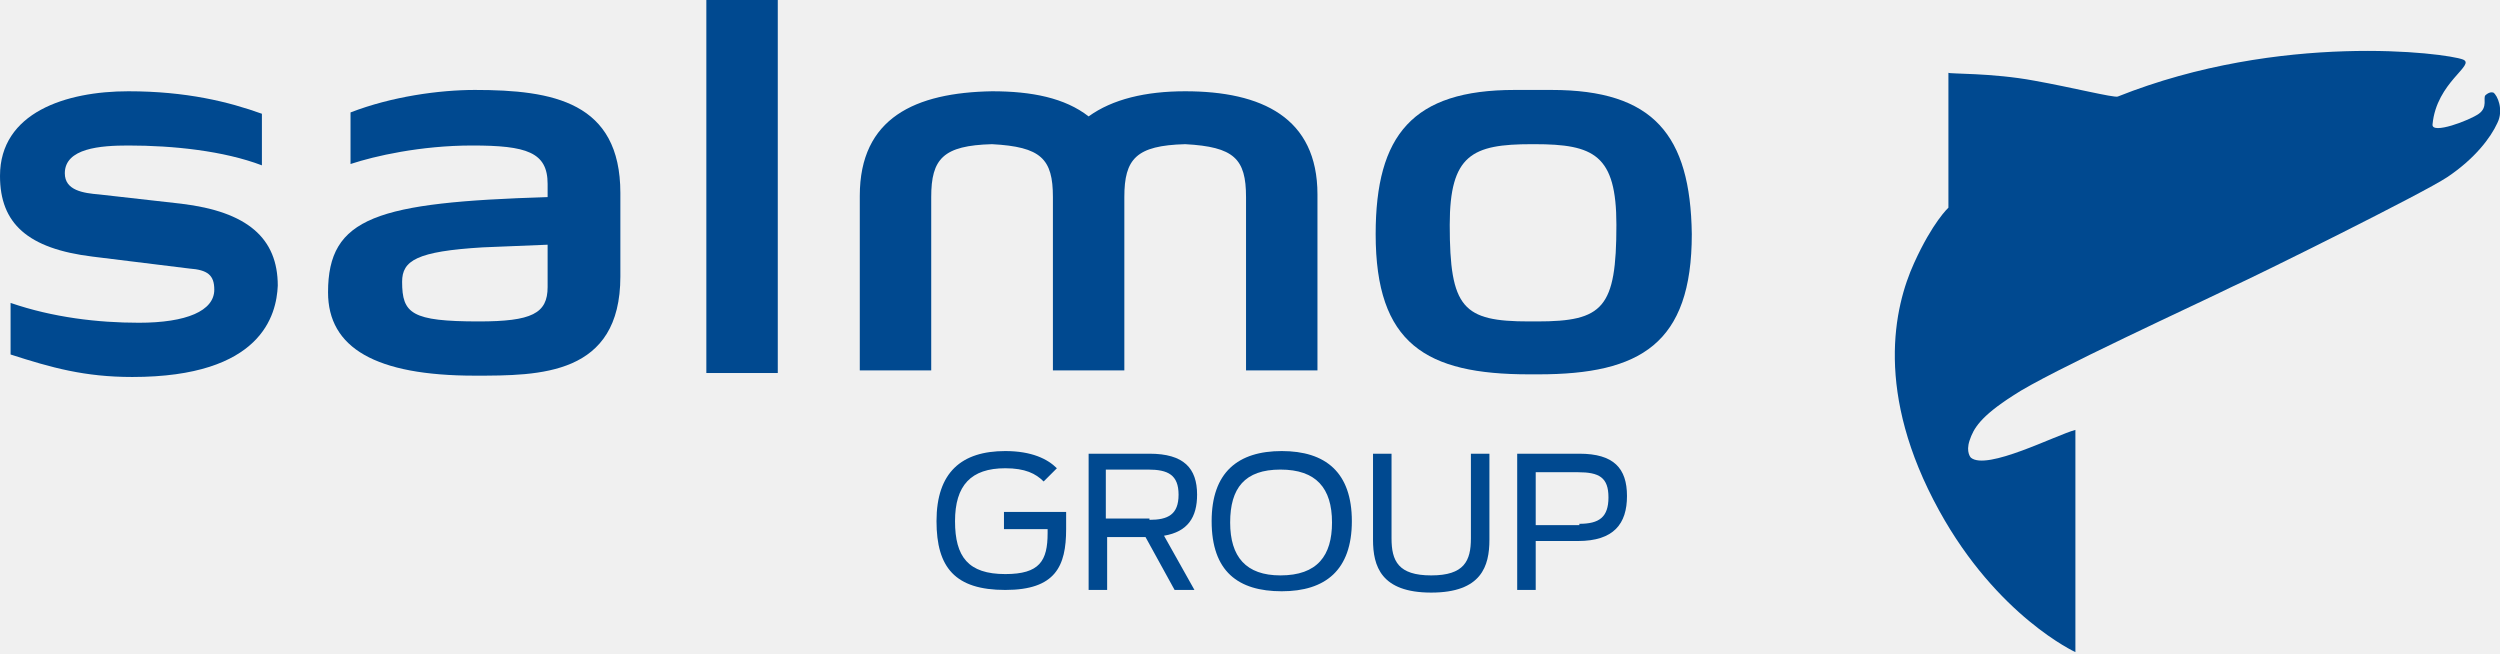
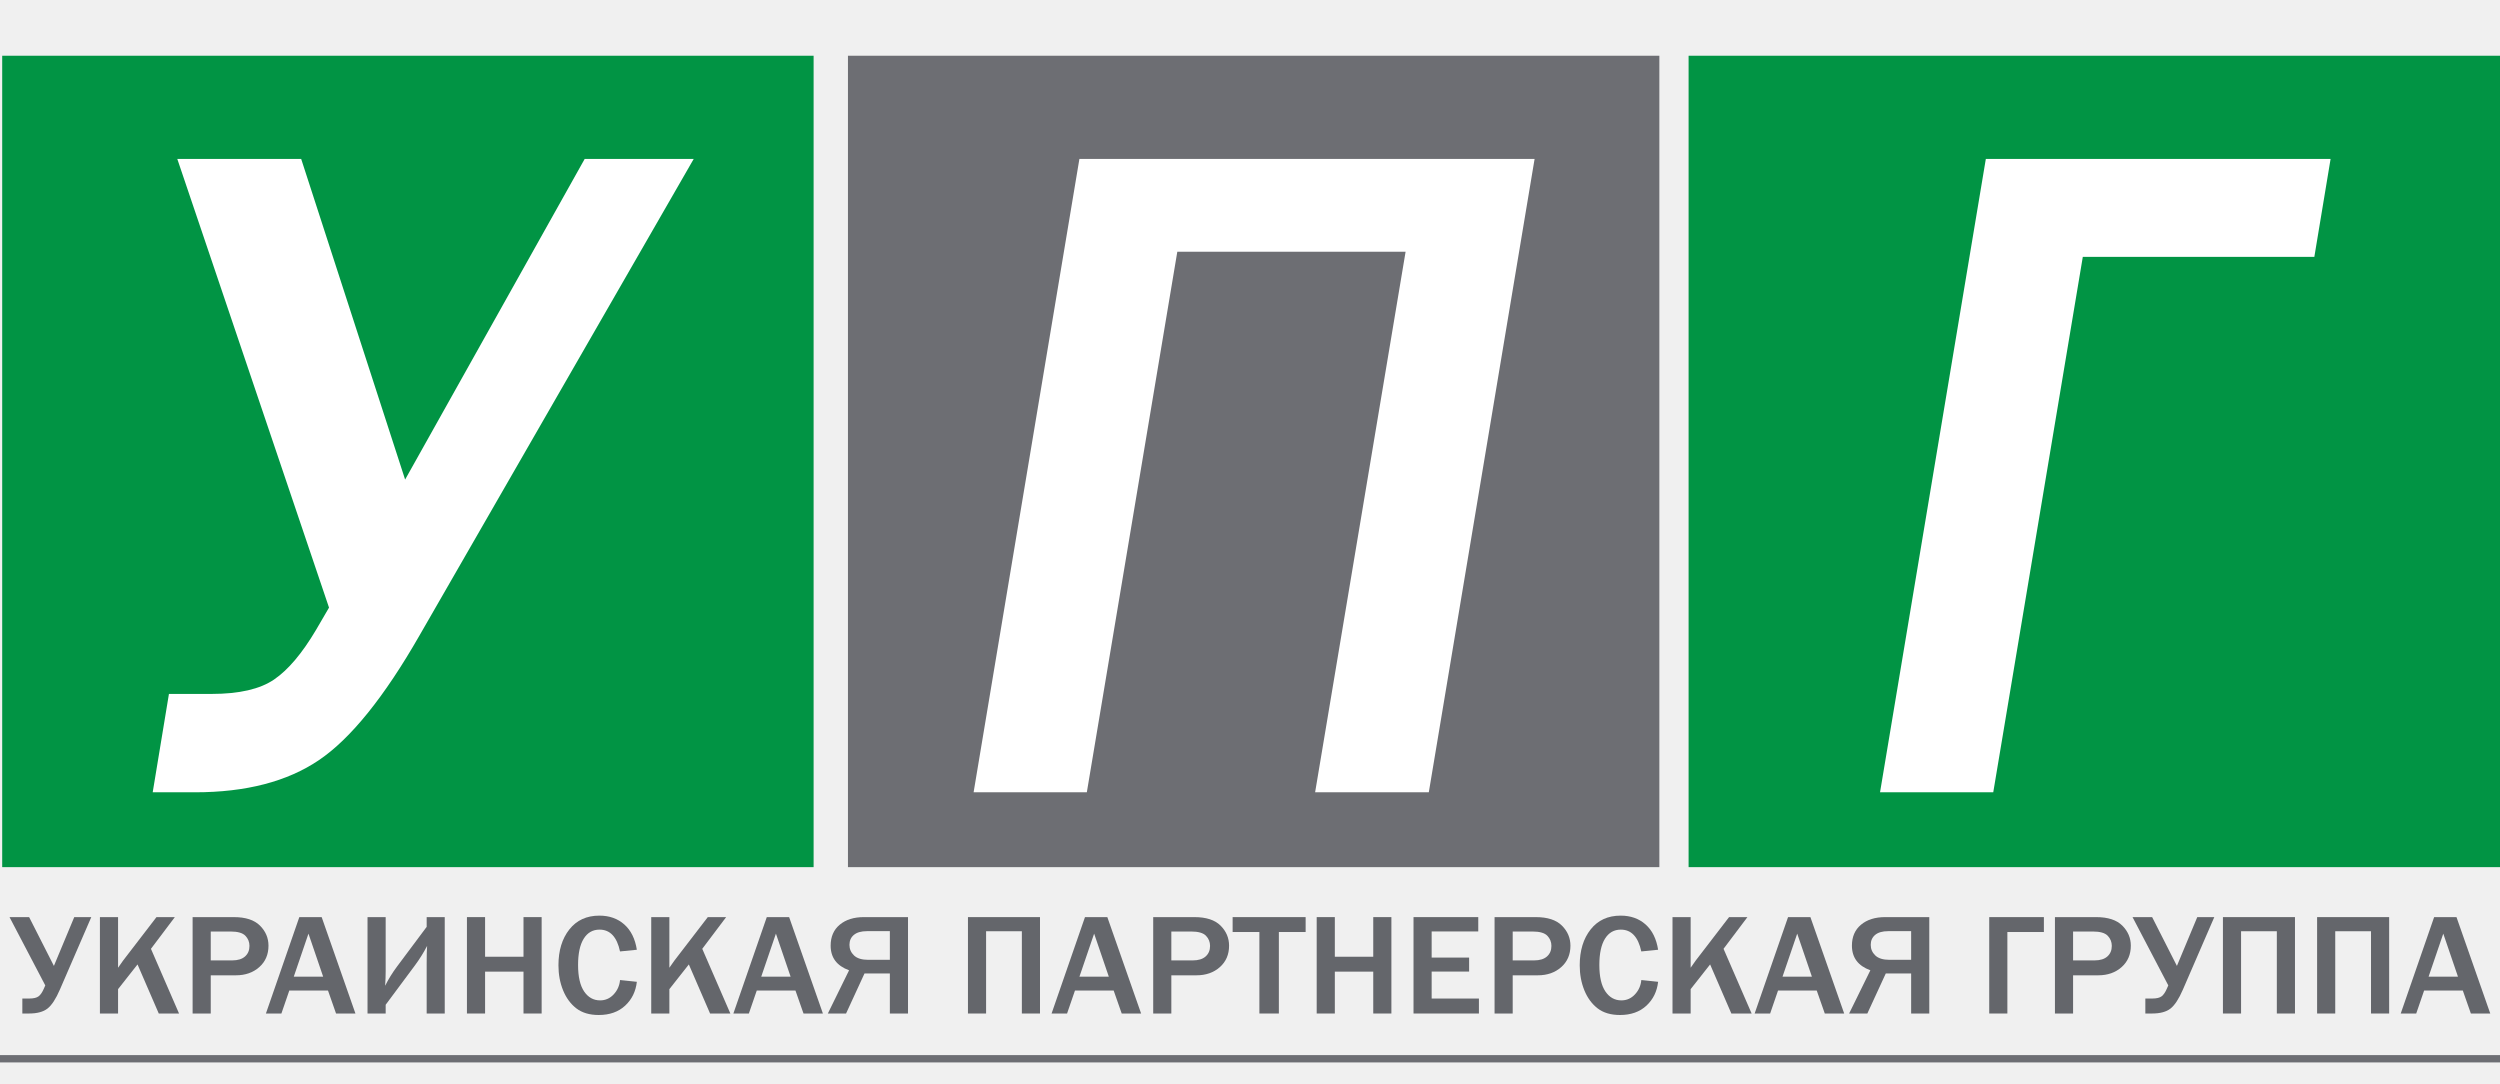
- <svg xmlns="http://www.w3.org/2000/svg" version="1.1" id="Layer_1" x="0px" y="0px" viewBox="0 0 189 49.4" style="enable-background:new 0 0 189 49.4;" xml:space="preserve">
-   <path style="fill:#004990;" d="M188.5,7c-0.3-0.1-0.6,0.2-0.6,0.2c-0.2,0.2,0.2,0.9-0.5,1.4c-0.7,0.5-3.6,1.6-3.5,0.8  c0.3-3.2,3.3-4.5,2.3-4.9c-1.3-0.5-13.8-2.1-26.1,2.8c-0.3,0.1-3.5-0.7-6.3-1.2c-3.2-0.6-6.5-0.5-6.5-0.6c0,0.3,0,10.2,0,10.2  c0,0-1.2,1.1-2.6,4.2c-1.5,3.3-3,9.8,1.9,18.7c4.4,8,10.3,10.7,10.3,10.7V32.5c-1.5,0.4-6.7,3.1-7.9,2.1c0,0-0.4-0.4-0.1-1.3  c0.3-0.9,0.8-1.8,3.3-3.4c2.5-1.7,14.5-7.2,16.5-8.2c2-0.9,14.5-7.1,16.3-8.3c2.1-1.4,3.3-3,3.8-4.1C189.3,8.3,188.8,7.2,188.5,7z" />
-   <g id="XMLID_1_">
-     <path id="XMLID_2_" style="fill:#004990;" d="M70.8,39.4c0-3.7,1.9-5.3,5.2-5.3c2,0,3.2,0.6,3.9,1.3l-1,1c-0.6-0.6-1.4-1-2.9-1   c-2.6,0-3.8,1.3-3.8,4c0,2.7,1,4,3.8,4c2.6,0,3.2-1,3.2-3.1v-0.3h-3.3v-1.3h4.7v1.3c0,2.8-0.8,4.6-4.6,4.6S70.8,42.9,70.8,39.4z" />
-     <path id="XMLID_4_" style="fill:#004990;" d="M86.6,40.6h-2.9v4h-1.4V34.3h4.6c2.6,0,3.6,1.1,3.6,3.1c0,1.7-0.7,2.8-2.5,3.1   l2.3,4.1h-1.5L86.6,40.6z M86.9,39.3c1.4,0,2.2-0.4,2.2-1.9c0-1.5-0.8-1.9-2.3-1.9h-3.2v3.7H86.9z" />
-     <path id="XMLID_7_" style="fill:#004990;" d="M91.6,39.4c0-3.7,2-5.3,5.3-5.3s5.3,1.6,5.3,5.3c0,3.7-2,5.3-5.3,5.3   S91.6,43.2,91.6,39.4z M100.7,39.5c0-2.6-1.2-4-3.9-4c-2.7,0-3.8,1.4-3.8,4s1.2,4,3.8,4C99.6,43.5,100.7,42,100.7,39.5z" />
-     <path id="XMLID_10_" style="fill:#004990;" d="M103.8,40.8v-6.5h1.4v6.4c0,1.7,0.5,2.8,3,2.8c2.5,0,3-1.1,3-2.8v-6.4h1.4v6.5   c0,2-0.6,4-4.4,4S103.8,42.8,103.8,40.8z" />
-     <path id="XMLID_12_" style="fill:#004990;" d="M114.8,34.3h4.6c2.6,0,3.6,1.1,3.6,3.2c0,2.1-1,3.4-3.7,3.4h-3.2v3.7h-1.4V34.3z    M119.4,39.6c1.5,0,2.2-0.5,2.2-2c0-1.5-0.7-1.9-2.3-1.9h-3.2v4H119.4z" />
+ <svg xmlns="http://www.w3.org/2000/svg" version="1.1" id="Слой_2" x="0px" y="0px" width="342px" height="148.249px" viewBox="0 0 342 148.249" enable-background="new 0 0 342 148.249" xml:space="preserve">
+   <rect x="0.301" y="7.625" fill="#019444" width="111" height="111" />
+   <rect x="116" y="7.625" fill="#6D6E73" width="111" height="111" />
+   <rect x="231" y="7.625" fill="#019444" width="111" height="111" />
+   <line fill="#6D6E73" stroke="#6D6E73" stroke-miterlimit="10" x1="0" y1="144.839" x2="342" y2="144.839" />
+   <g>
+     <path fill="#FFFFFF" d="M45.01,83.122L24.253,21.741h16.948l14.219,43.862l24.565-43.862h14.917   L57.388,86.931c-4.824,8.422-9.405,14.103-13.743,17.044c-4.338,2.941-9.998,4.411-16.98,4.411   h-5.776l2.222-13.457h5.84c3.766,0,6.611-0.655,8.538-1.968c1.925-1.311,3.84-3.575,5.745-6.792   L45.01,83.122z" />
  </g>
-   <g id="XMLID_15_">
-     <path id="XMLID_16_" style="fill-rule:evenodd;clip-rule:evenodd;fill:#004990;" d="M117.3,6.8h-2.8c-7.7,0-10.5,3.4-10.5,10.9   c0,8.3,3.8,10.6,11.6,10.6h0.7c7.7,0,11.6-2.3,11.6-10.6C127.8,10.2,125,6.8,117.3,6.8 M116.2,24.3c-0.1,0-0.1,0-0.2,0v0   c0,0-0.1,0-0.1,0c0,0-0.1,0-0.1,0v0c-0.1,0-0.1,0-0.2,0c-5,0-6-1-6-7.3c0-5.3,1.7-6.1,6.2-6.1v0c0,0,0.1,0,0.1,0c0,0,0.1,0,0.1,0v0   c4.5,0,6.2,0.8,6.2,6.1C122.2,23.3,121.2,24.3,116.2,24.3" />
-     <path id="XMLID_19_" style="fill-rule:evenodd;clip-rule:evenodd;fill:#004990;" d="M35.9,6.8c-2.7,0-6.3,0.5-9.4,1.7v3.9   c1.8-0.6,5.3-1.4,9.2-1.4c4.1,0,5.7,0.5,5.7,2.9v1c-12.9,0.4-16.6,1.5-16.6,7.2c0,4.2,3.6,6.3,11.1,6.3c4.9,0,11,0,11-7.5v-6.3   C46.9,7.7,41.8,6.8,35.9,6.8 M41.4,21.7c0,2-1.2,2.6-5.2,2.6c-5.1,0-5.8-0.6-5.8-3c0-1.6,1.1-2.3,6.1-2.6l4.9-0.2V21.7z" />
-     <path id="XMLID_22_" style="fill-rule:evenodd;clip-rule:evenodd;fill:#004990;" d="M89.6,6.9L89.6,6.9c-3,0-5.5,0.6-7.3,1.9   C80.5,7.4,78,6.9,75,6.9v0c-5.8,0.1-10,2-10,7.9V28h5.4V14.9c0-2.9,0.9-3.9,4.6-4v0c3.7,0.2,4.6,1.1,4.6,4V28h0H85h0V14.9   c0-2.9,0.9-3.9,4.6-4v0c3.7,0.2,4.6,1.1,4.6,4V28h5.4V14.7C99.6,8.9,95.4,6.9,89.6,6.9" />
-     <path id="XMLID_23_" style="fill:#004990;" d="M10,28.5c-3.6,0-6.1-0.7-9.2-1.7v-3.9c3.2,1.1,6.6,1.5,9.7,1.5   c3.6,0,5.7-0.9,5.7-2.5c0-1.1-0.5-1.5-1.9-1.6l-7.3-0.9C2.1,18.8,0,16.9,0,13.3c0-4.8,5-6.4,9.7-6.4c4.4,0,7.6,0.8,10.1,1.7v3.9   c-2.9-1.1-6.7-1.5-10.1-1.5c-2.1,0-4.8,0.2-4.8,2.1c0,1.3,1.4,1.5,2.6,1.6l6.2,0.7c5,0.6,7.3,2.6,7.3,6.2   C20.9,23.8,19.8,28.5,10,28.5" />
-     <rect x="53.4" style="fill-rule:evenodd;clip-rule:evenodd;fill:#004990;" width="5.4" height="28.2" />
+   <g>
+     <path fill="#FFFFFF" d="M133.189,108.386l14.473-86.645h62.271l-14.473,86.645H179.908l12.378-73.95h-31.23   l-12.378,73.95H133.189z" />
+   </g>
+   <g>
+     <path fill="#FFFFFF" d="M257.189,108.386l14.473-86.645h47.163l-2.222,13.394h-31.675l-12.251,73.251H257.189   z" />
+   </g>
+   <g>
+     <path fill="#64666B" d="M6.194,134.803l-4.893-9.342h2.683l3.39,6.676l2.784-6.676h2.33l-4.298,9.922   c-0.551,1.275-1.116,2.138-1.695,2.589c-0.579,0.45-1.416,0.676-2.512,0.676H3.056v-2.048h0.928   c0.612,0,1.049-0.105,1.311-0.314c0.262-0.21,0.494-0.55,0.696-1.019L6.194,134.803z" />
+     <path fill="#64666B" d="M24.493,138.649H21.719l-2.905-6.715l-2.663,3.381v3.333h-2.482v-13.188h2.482   v6.927c0.316-0.47,0.545-0.796,0.686-0.976l4.57-5.951h2.512l-3.269,4.338L24.493,138.649z" />
+     <path fill="#64666B" d="M28.831,138.649h-2.482v-13.188h5.639c1.608,0,2.799,0.387,3.576,1.164   c0.777,0.776,1.165,1.692,1.165,2.749c0,1.204-0.42,2.18-1.261,2.927   c-0.841,0.747-1.907,1.121-3.198,1.121h-3.44V138.649z M28.831,131.383H31.767   c0.767,0,1.352-0.181,1.755-0.541c0.404-0.361,0.605-0.841,0.605-1.44   c0-0.541-0.187-1.005-0.56-1.391c-0.373-0.386-1.048-0.58-2.023-0.58h-2.714V131.383z" />
+     <path fill="#64666B" d="M48.624,138.649h-2.653l-1.1-3.14h-5.296l-1.079,3.14h-2.119l4.57-13.188   h3.057L48.624,138.649z M44.206,133.605l-2.008-5.884l-2.008,5.884H44.206z" />
+     <path fill="#64666B" d="M52.76,137.451v1.198h-2.482v-13.188h2.482v7.401c0,0.599-0.024,1.262-0.071,1.99   c0.444-0.896,0.985-1.772,1.624-2.628l4.055-5.43v-1.333h2.472v13.188h-2.472v-6.831   c0-1.185,0.02-1.99,0.061-2.415c-0.484,0.927-1.029,1.8-1.634,2.618L52.76,137.451z" />
+     <path fill="#64666B" d="M74.097,138.649h-2.482v-5.729h-5.256v5.729h-2.482v-13.188h2.482v5.42h5.256   v-5.42h2.482V138.649z" />
+     <path fill="#64666B" d="M84.821,134.069l2.3,0.242c-0.148,1.32-0.681,2.407-1.599,3.261   c-0.918,0.853-2.124,1.28-3.617,1.28c-1.257,0-2.278-0.303-3.062-0.908   c-0.783-0.606-1.387-1.427-1.811-2.464c-0.424-1.038-0.636-2.181-0.636-3.43   c0-2.01,0.498-3.644,1.493-4.903c0.995-1.26,2.364-1.889,4.106-1.889   c1.365,0,2.502,0.402,3.41,1.208c0.908,0.805,1.479,1.957,1.715,3.459l-2.3,0.232   c-0.424-1.99-1.358-2.985-2.804-2.985c-0.928,0-1.649,0.414-2.164,1.241   c-0.514,0.827-0.772,2.027-0.772,3.599c0,1.597,0.276,2.803,0.827,3.618   c0.551,0.814,1.281,1.222,2.189,1.222c0.726,0,1.345-0.274,1.856-0.821   C84.464,135.483,84.753,134.828,84.821,134.069z" />
+     <path fill="#64666B" d="M99.912,138.649h-2.774l-2.905-6.715l-2.663,3.381v3.333h-2.482v-13.188h2.482   v6.927c0.316-0.47,0.545-0.796,0.686-0.976l4.57-5.951h2.512l-3.269,4.338L99.912,138.649z" />
+     <path fill="#64666B" d="M112.573,138.649h-2.653l-1.1-3.14h-5.296l-1.079,3.14h-2.119l4.57-13.188   h3.057L112.573,138.649z M108.154,133.605l-2.008-5.884l-2.008,5.884H108.154z" />
+     <path fill="#64666B" d="M121.733,133.171h-3.47l-2.522,5.478h-2.492l2.905-5.913   c-1.681-0.613-2.522-1.736-2.522-3.372c0-1.217,0.415-2.173,1.246-2.865   c0.831-0.693,1.935-1.039,3.314-1.039h6.023v13.188h-2.482V133.171z M121.733,127.383h-3.137   c-0.78,0-1.373,0.169-1.781,0.507c-0.407,0.338-0.61,0.793-0.61,1.367   c0,0.566,0.208,1.049,0.625,1.449c0.417,0.399,1.069,0.599,1.957,0.599h2.946V127.383z" />
+     <path fill="#64666B" d="M132.416,138.649v-13.188h9.856v13.188h-2.482v-11.255h-4.893v11.255H132.416z" />
+     <path fill="#64666B" d="M156.103,138.649h-2.653l-1.1-3.14h-5.296l-1.079,3.14h-2.119l4.57-13.188   h3.057L156.103,138.649z M151.685,133.605l-2.008-5.884l-2.008,5.884H151.685z" />
+     <path fill="#64666B" d="M160.24,138.649h-2.482v-13.188h5.639c1.608,0,2.799,0.387,3.576,1.164   c0.777,0.776,1.165,1.692,1.165,2.749c0,1.204-0.42,2.18-1.261,2.927   c-0.841,0.747-1.907,1.121-3.198,1.121h-3.44V138.649z M160.24,131.383h2.936   c0.767,0,1.352-0.181,1.755-0.541c0.404-0.361,0.605-0.841,0.605-1.44   c0-0.541-0.187-1.005-0.56-1.391c-0.373-0.386-1.048-0.58-2.023-0.58h-2.714V131.383z" />
+     <path fill="#64666B" d="M174.948,138.649h-2.663v-11.149h-3.662v-2.039h9.987v2.039h-3.662V138.649z" />
+     <path fill="#64666B" d="M190.343,138.649h-2.482v-5.729h-5.256v5.729h-2.482v-13.188h2.482v5.42h5.256   v-5.42h2.482V138.649z" />
+     <path fill="#64666B" d="M202.317,138.649h-8.948v-13.188h8.857v1.961h-6.376v3.575h5.125v1.913h-5.125   v3.691h6.466V138.649z" />
+     <path fill="#64666B" d="M206.938,138.649h-2.482v-13.188h5.639c1.608,0,2.799,0.387,3.576,1.164   c0.777,0.776,1.165,1.692,1.165,2.749c0,1.204-0.42,2.18-1.261,2.927   c-0.841,0.747-1.907,1.121-3.198,1.121h-3.44V138.649z M206.938,131.383h2.936   c0.767,0,1.352-0.181,1.755-0.541c0.404-0.361,0.605-0.841,0.605-1.44   c0-0.541-0.187-1.005-0.56-1.391c-0.373-0.386-1.048-0.58-2.023-0.58h-2.714V131.383z" />
+     <path fill="#64666B" d="M224.531,134.069l2.3,0.242c-0.148,1.32-0.681,2.407-1.599,3.261   c-0.918,0.853-2.124,1.28-3.617,1.28c-1.257,0-2.278-0.303-3.062-0.908   c-0.783-0.606-1.387-1.427-1.811-2.464c-0.424-1.038-0.636-2.181-0.636-3.43   c0-2.01,0.498-3.644,1.493-4.903c0.995-1.26,2.364-1.889,4.106-1.889   c1.365,0,2.502,0.402,3.41,1.208c0.908,0.805,1.479,1.957,1.715,3.459l-2.3,0.232   c-0.424-1.99-1.358-2.985-2.804-2.985c-0.928,0-1.649,0.414-2.164,1.241   c-0.514,0.827-0.772,2.027-0.772,3.599c0,1.597,0.276,2.803,0.827,3.618   c0.551,0.814,1.281,1.222,2.189,1.222c0.726,0,1.345-0.274,1.856-0.821   C224.175,135.483,224.464,134.828,224.531,134.069z" />
+     <path fill="#64666B" d="M239.623,138.649H236.849l-2.905-6.715l-2.663,3.381v3.333h-2.482v-13.188h2.482   v6.927c0.316-0.47,0.545-0.796,0.686-0.976l4.57-5.951h2.512l-3.269,4.338L239.623,138.649z" />
+     <path fill="#64666B" d="M252.284,138.649h-2.653l-1.1-3.14h-5.297l-1.079,3.14h-2.119l4.57-13.188   h3.057L252.284,138.649z M247.866,133.605l-2.008-5.884l-2.008,5.884H247.866z" />
+     <path fill="#64666B" d="M261.444,133.171h-3.47l-2.522,5.478h-2.492l2.905-5.913   c-1.682-0.613-2.522-1.736-2.522-3.372c0-1.217,0.416-2.173,1.246-2.865   c0.83-0.693,1.935-1.039,3.314-1.039h6.023v13.188h-2.482V133.171z M261.444,127.383h-3.137   c-0.78,0-1.374,0.169-1.781,0.507c-0.407,0.338-0.61,0.793-0.61,1.367   c0,0.566,0.209,1.049,0.625,1.449c0.417,0.399,1.069,0.599,1.957,0.599h2.946V127.383z" />
+     <path fill="#64666B" d="M272.128,138.649v-13.188h7.475v2.039h-4.994v11.149H272.128z" />
+     <path fill="#64666B" d="M283.598,138.649h-2.482v-13.188h5.639c1.607,0,2.799,0.387,3.576,1.164   c0.777,0.776,1.165,1.692,1.165,2.749c0,1.204-0.421,2.18-1.261,2.927   c-0.84,0.747-1.907,1.121-3.198,1.121h-3.44V138.649z M283.598,131.383h2.936   c0.767,0,1.352-0.181,1.755-0.541c0.404-0.361,0.605-0.841,0.605-1.44   c0-0.541-0.187-1.005-0.56-1.391c-0.373-0.386-1.047-0.58-2.023-0.58h-2.714V131.383z" />
+     <path fill="#64666B" d="M296.622,134.803l-4.893-9.342h2.683l3.39,6.676l2.784-6.676h2.33l-4.298,9.922   c-0.552,1.275-1.117,2.138-1.695,2.589c-0.578,0.45-1.415,0.676-2.512,0.676h-0.928v-2.048h0.928   c0.612,0,1.049-0.105,1.311-0.314c0.262-0.21,0.494-0.55,0.696-1.019L296.622,134.803z" />
+     <path fill="#64666B" d="M304.097,138.649v-13.188h9.856v13.188h-2.482v-11.255h-4.893v11.255H304.097z" />
+     <path fill="#64666B" d="M316.98,138.649v-13.188h9.856v13.188h-2.482v-11.255h-4.893v11.255H316.98z" />
+     <path fill="#64666B" d="M340.667,138.649h-2.653l-1.1-3.14h-5.296l-1.079,3.14h-2.119l4.57-13.188   h3.057L340.667,138.649z M336.248,133.605l-2.008-5.884l-2.008,5.884H336.248z" />
  </g>
</svg>
